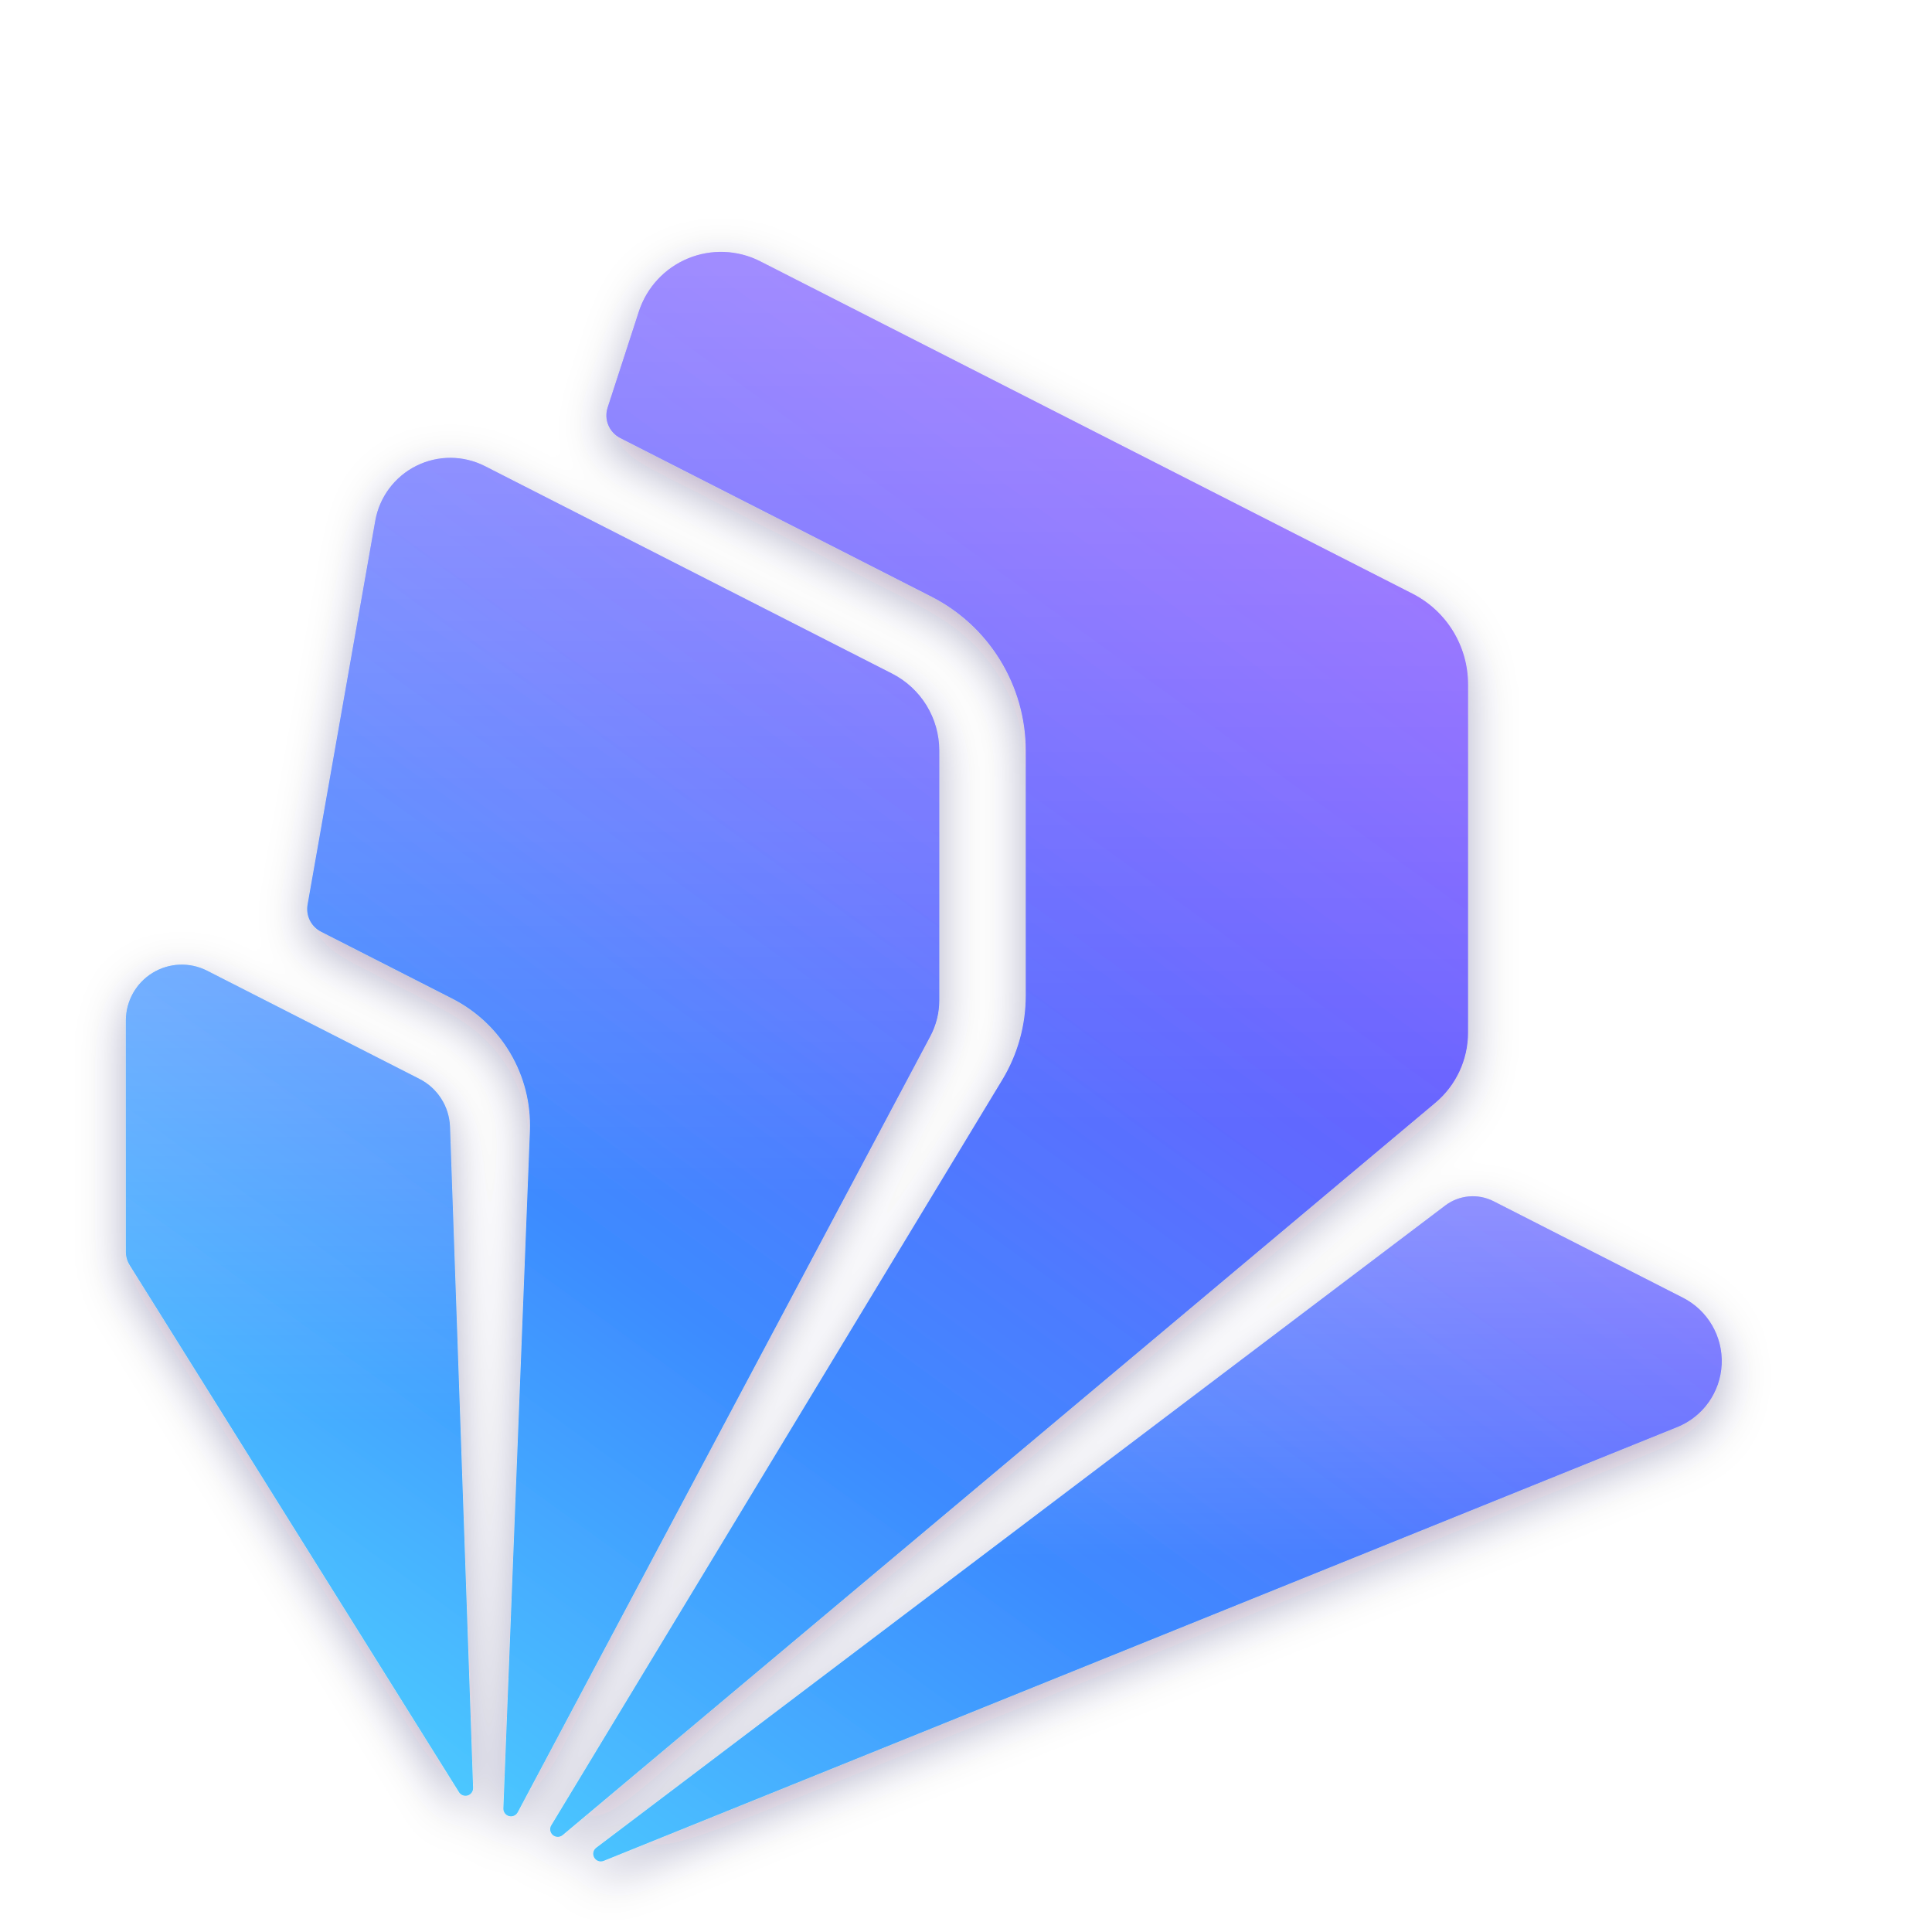
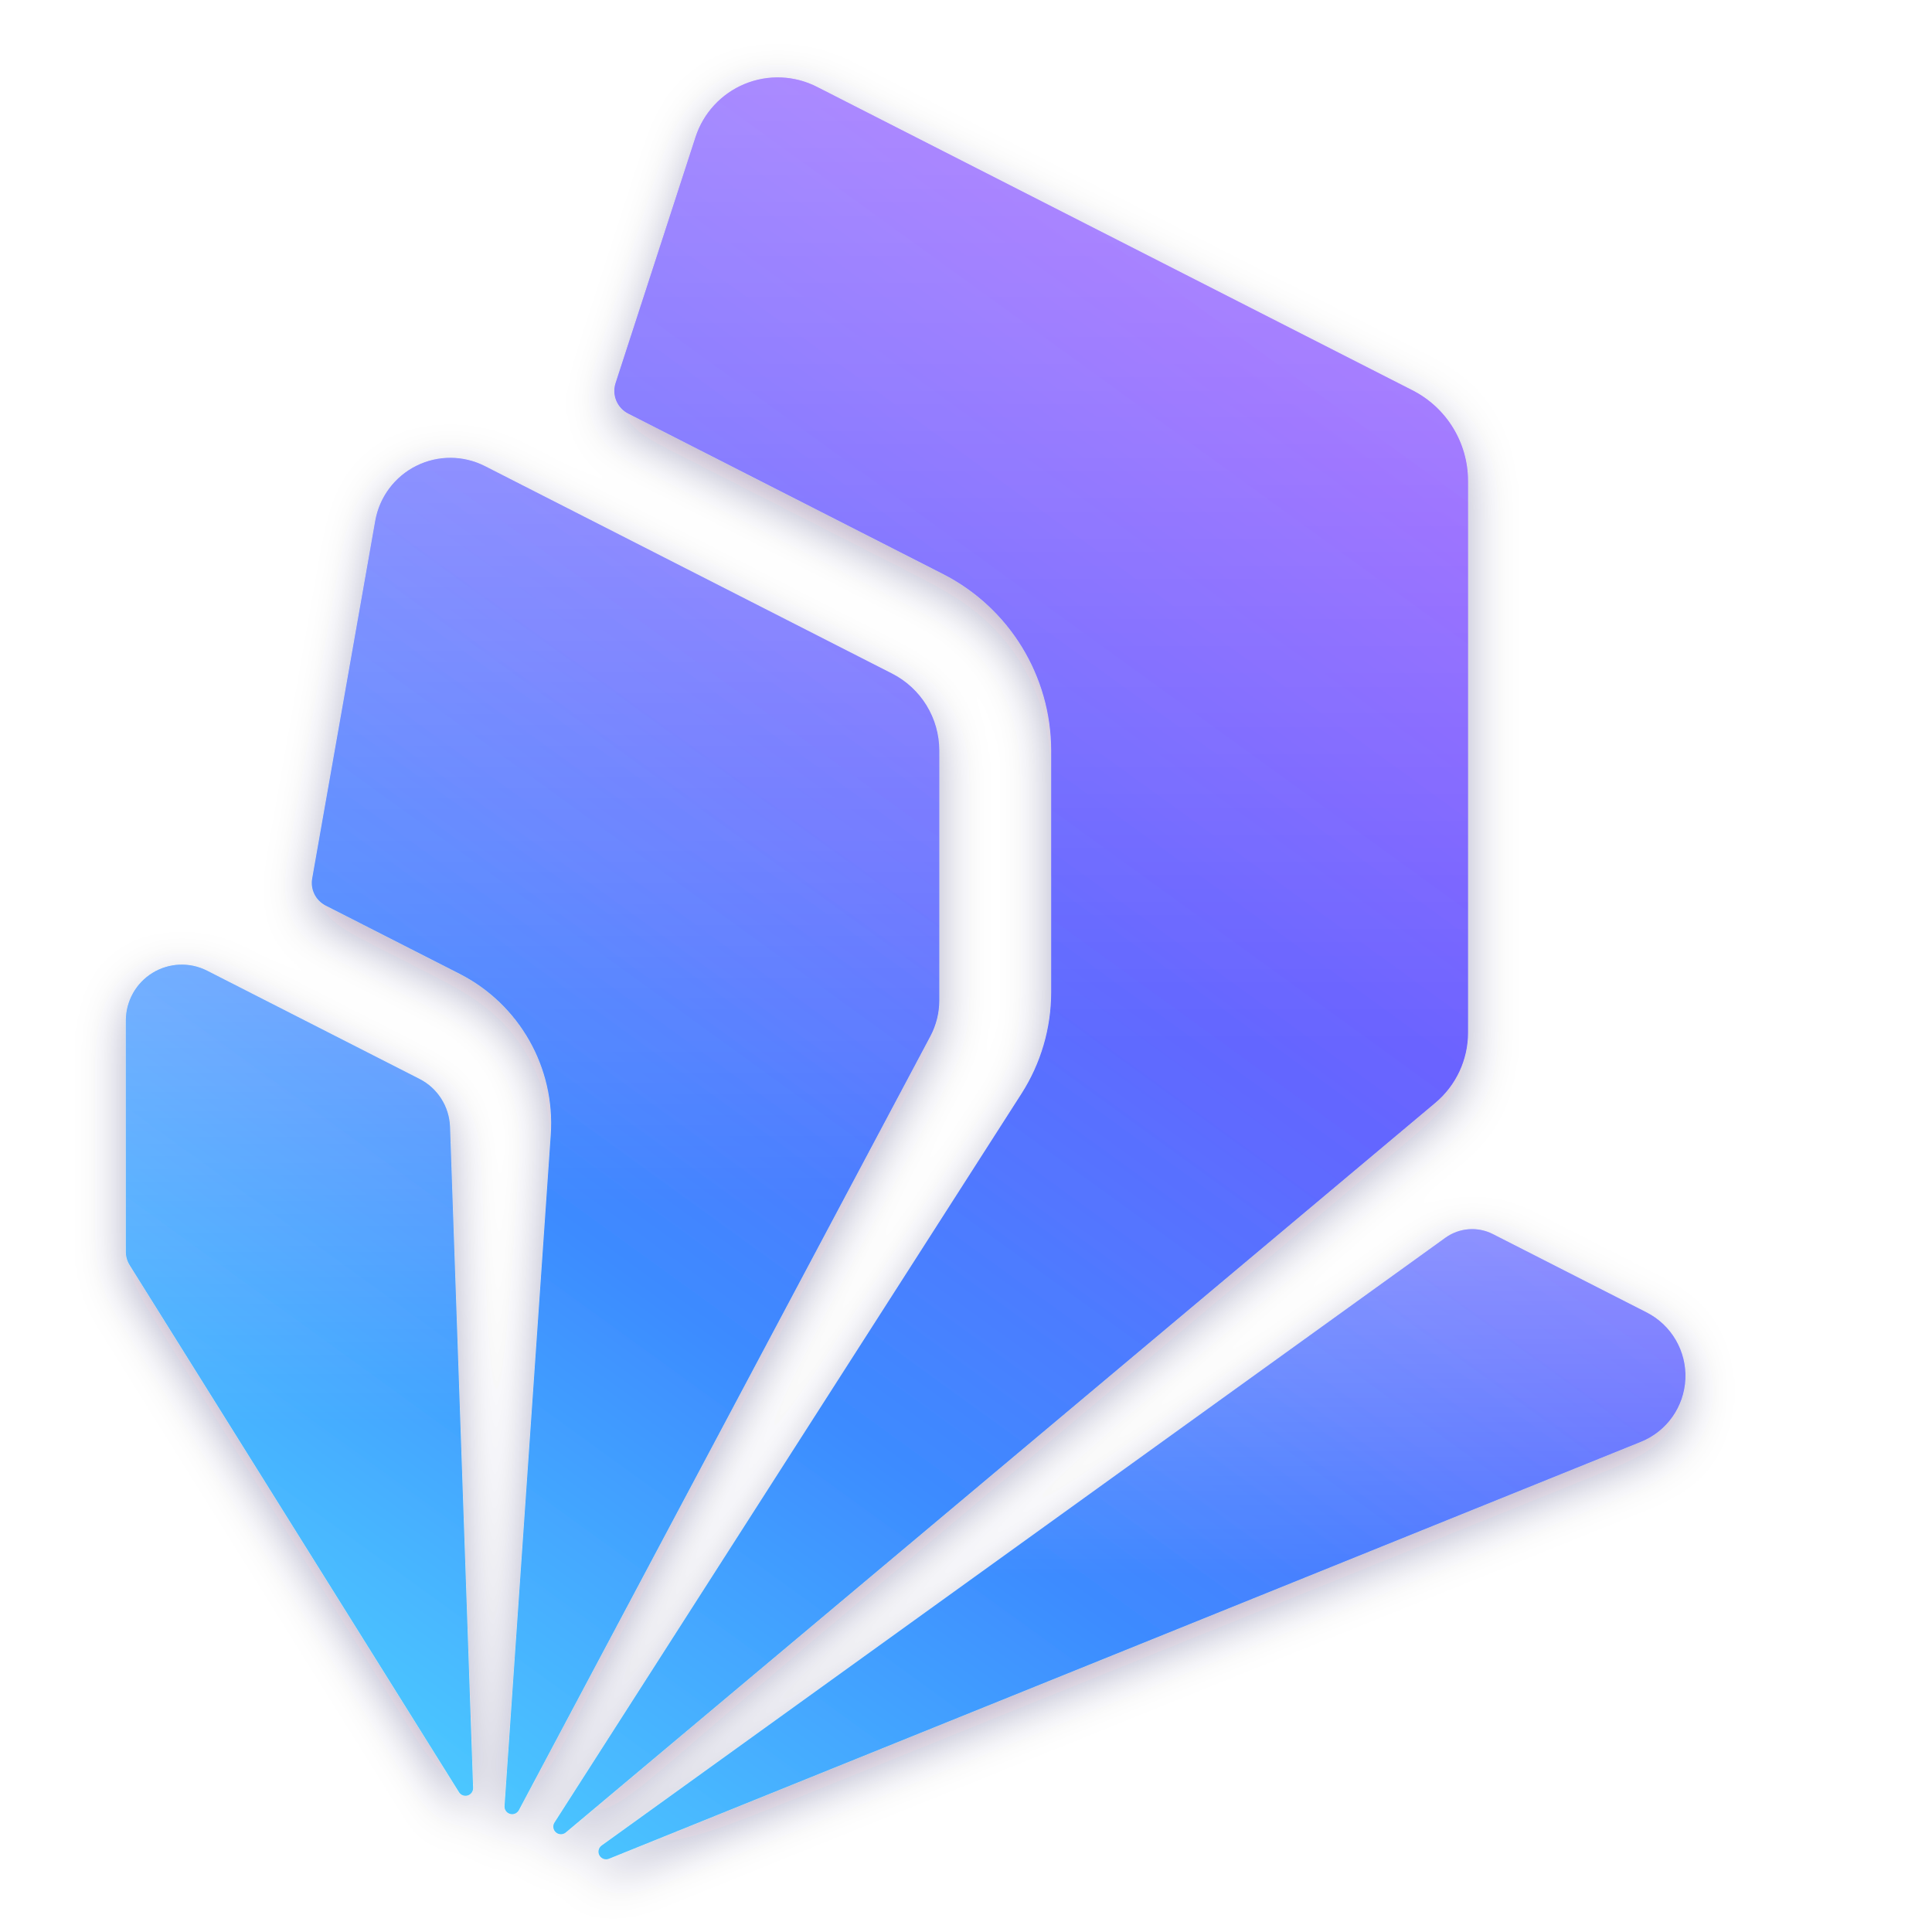
<svg xmlns="http://www.w3.org/2000/svg" viewBox="0 0 760 760" role="img" aria-label="Deckle">
  <defs>
    <linearGradient id="rest" gradientUnits="userSpaceOnUse" x1="201.5" y1="729.5" x2="700.5" y2="40.5">
      <stop offset="0" stop-color="#4CC9FF" />
      <stop offset="0.25" stop-color="#3D8BFF" />
      <stop offset="0.5" stop-color="#6366FF" />
      <stop offset="0.75" stop-color="#8B5CFF" />
      <stop offset="1" stop-color="#A974FF" />
    </linearGradient>
    <linearGradient id="sheen" x1="0" y1="0" x2="0" y2="1">
      <stop offset="0" stop-color="#fff" stop-opacity="0.28" />
      <stop offset="0.55" stop-color="#fff" stop-opacity="0" />
    </linearGradient>
    <filter id="shadow" x="-20%" y="-20%" width="140%" height="140%">
      <feDropShadow dx="0" dy="6" stdDeviation="9" flood-color="#1A0B4D" flood-opacity="0.32" />
    </filter>
  </defs>
  <g filter="url(#shadow)">
-     <path id="blade-a" d="M251.28 122.57A34 34 0 0 1 299.05 102.78L555.66 233.53A40 40 0 0 1 577.5 269.17L577.5 406.25A36 36 0 0 1 564.64 433.82L221.36 721.87A3 3 0 0 1 216.86 718.02L394.26 424.77A64 64 0 0 0 403.5 391.64L403.5 295.27A68 68 0 0 0 366.37 234.68L243.98 172.32A10 10 0 0 1 239.01 160.32Z" fill="url(#rest)" />
-     <path id="blade-b" d="M147.6 204.89A30 30 0 0 1 190.77 183.36L350.94 264.97A34 34 0 0 1 369.5 295.27L369.5 393.54A30 30 0 0 1 365.99 407.62L203.66 712.91A3 3 0 0 1 198.01 711.39L208.45 444.91A56 56 0 0 0 177.92 392.83L126.29 366.52A10 10 0 0 1 120.98 355.87Z" fill="url(#rest)" />
+     <path id="blade-a" d="M273.58 53.93A34 34 0 0 1 321.35 34.14L555.66 153.53A40 40 0 0 1 577.5 189.17L577.5 406.25A36 36 0 0 1 564.64 433.82L222.56 720.86A3 3 0 0 1 218.11 716.95L401.81 430.23A74 74 0 0 0 413.5 390.31L413.5 295.27A78 78 0 0 0 370.91 225.77L247.11 162.69A10 10 0 0 1 242.14 150.69Z" fill="url(#rest)" />
+     <path id="blade-b" d="M147.6 204.89A30 30 0 0 1 190.77 183.36L350.94 264.97A34 34 0 0 1 369.5 295.27L369.5 393.54A30 30 0 0 1 365.99 407.62L204.11 712.07A3 3 0 0 1 198.47 710.46L216.65 446.39A66 66 0 0 0 180.77 383.05L128.1 356.22A10 10 0 0 1 122.8 345.57Z" fill="url(#rest)" />
    <path id="blade-d" d="M49.5 401.45A22 22 0 0 1 81.49 381.85L165.03 424.42A22 22 0 0 1 177.03 443.25L186.11 703.31A3 3 0 0 1 180.57 705.01L51.02 497.69A10 10 0 0 1 49.5 492.39Z" fill="url(#rest)" />
-     <path id="blade-e" d="M568.51 474.22A18 18 0 0 1 587.54 472.53L662.03 510.48A28 28 0 0 1 659.8 561.39L237.48 732.02A3 3 0 0 1 234.54 726.85Z" fill="url(#rest)" />
+     <path id="blade-e" d="M568.59 486.89A18 18 0 0 1 587.28 485.46L647.74 516.26A28 28 0 0 1 645.51 567.17L239.54 731.19A3 3 0 0 1 236.67 725.97Z" fill="url(#rest)" />
  </g>
-   <path d="M251.28 122.57A34 34 0 0 1 299.05 102.78L555.66 233.53A40 40 0 0 1 577.5 269.17L577.5 406.25A36 36 0 0 1 564.64 433.82L221.36 721.87A3 3 0 0 1 216.86 718.02L394.26 424.77A64 64 0 0 0 403.5 391.64L403.5 295.27A68 68 0 0 0 366.37 234.68L243.98 172.32A10 10 0 0 1 239.01 160.32Z" fill="url(#sheen)" />
-   <path d="M147.6 204.89A30 30 0 0 1 190.77 183.36L350.94 264.97A34 34 0 0 1 369.5 295.27L369.5 393.54A30 30 0 0 1 365.99 407.62L203.66 712.91A3 3 0 0 1 198.01 711.39L208.45 444.91A56 56 0 0 0 177.92 392.83L126.29 366.52A10 10 0 0 1 120.98 355.87Z" fill="url(#sheen)" />
+   <path d="M273.58 53.93A34 34 0 0 1 321.35 34.14L555.66 153.53A40 40 0 0 1 577.5 189.17L577.5 406.25A36 36 0 0 1 564.64 433.82L222.56 720.86A3 3 0 0 1 218.11 716.95L401.81 430.23A74 74 0 0 0 413.5 390.31L413.5 295.27A78 78 0 0 0 370.91 225.77L247.11 162.69A10 10 0 0 1 242.14 150.69Z" fill="url(#sheen)" />
+   <path d="M147.6 204.89A30 30 0 0 1 190.77 183.36L350.94 264.97A34 34 0 0 1 369.5 295.27L369.5 393.54A30 30 0 0 1 365.99 407.62L204.11 712.07A3 3 0 0 1 198.47 710.46L216.65 446.39A66 66 0 0 0 180.77 383.05L128.1 356.22A10 10 0 0 1 122.8 345.57Z" fill="url(#sheen)" />
  <path d="M49.5 401.45A22 22 0 0 1 81.49 381.85L165.03 424.42A22 22 0 0 1 177.03 443.25L186.11 703.31A3 3 0 0 1 180.57 705.01L51.02 497.69A10 10 0 0 1 49.5 492.39Z" fill="url(#sheen)" />
-   <path d="M568.51 474.22A18 18 0 0 1 587.54 472.53L662.03 510.48A28 28 0 0 1 659.8 561.39L237.48 732.02A3 3 0 0 1 234.54 726.85Z" fill="url(#sheen)" />
+   <path d="M568.59 486.89A18 18 0 0 1 587.28 485.46L647.74 516.26A28 28 0 0 1 645.51 567.17L239.54 731.19A3 3 0 0 1 236.67 725.97Z" fill="url(#sheen)" />
</svg>
